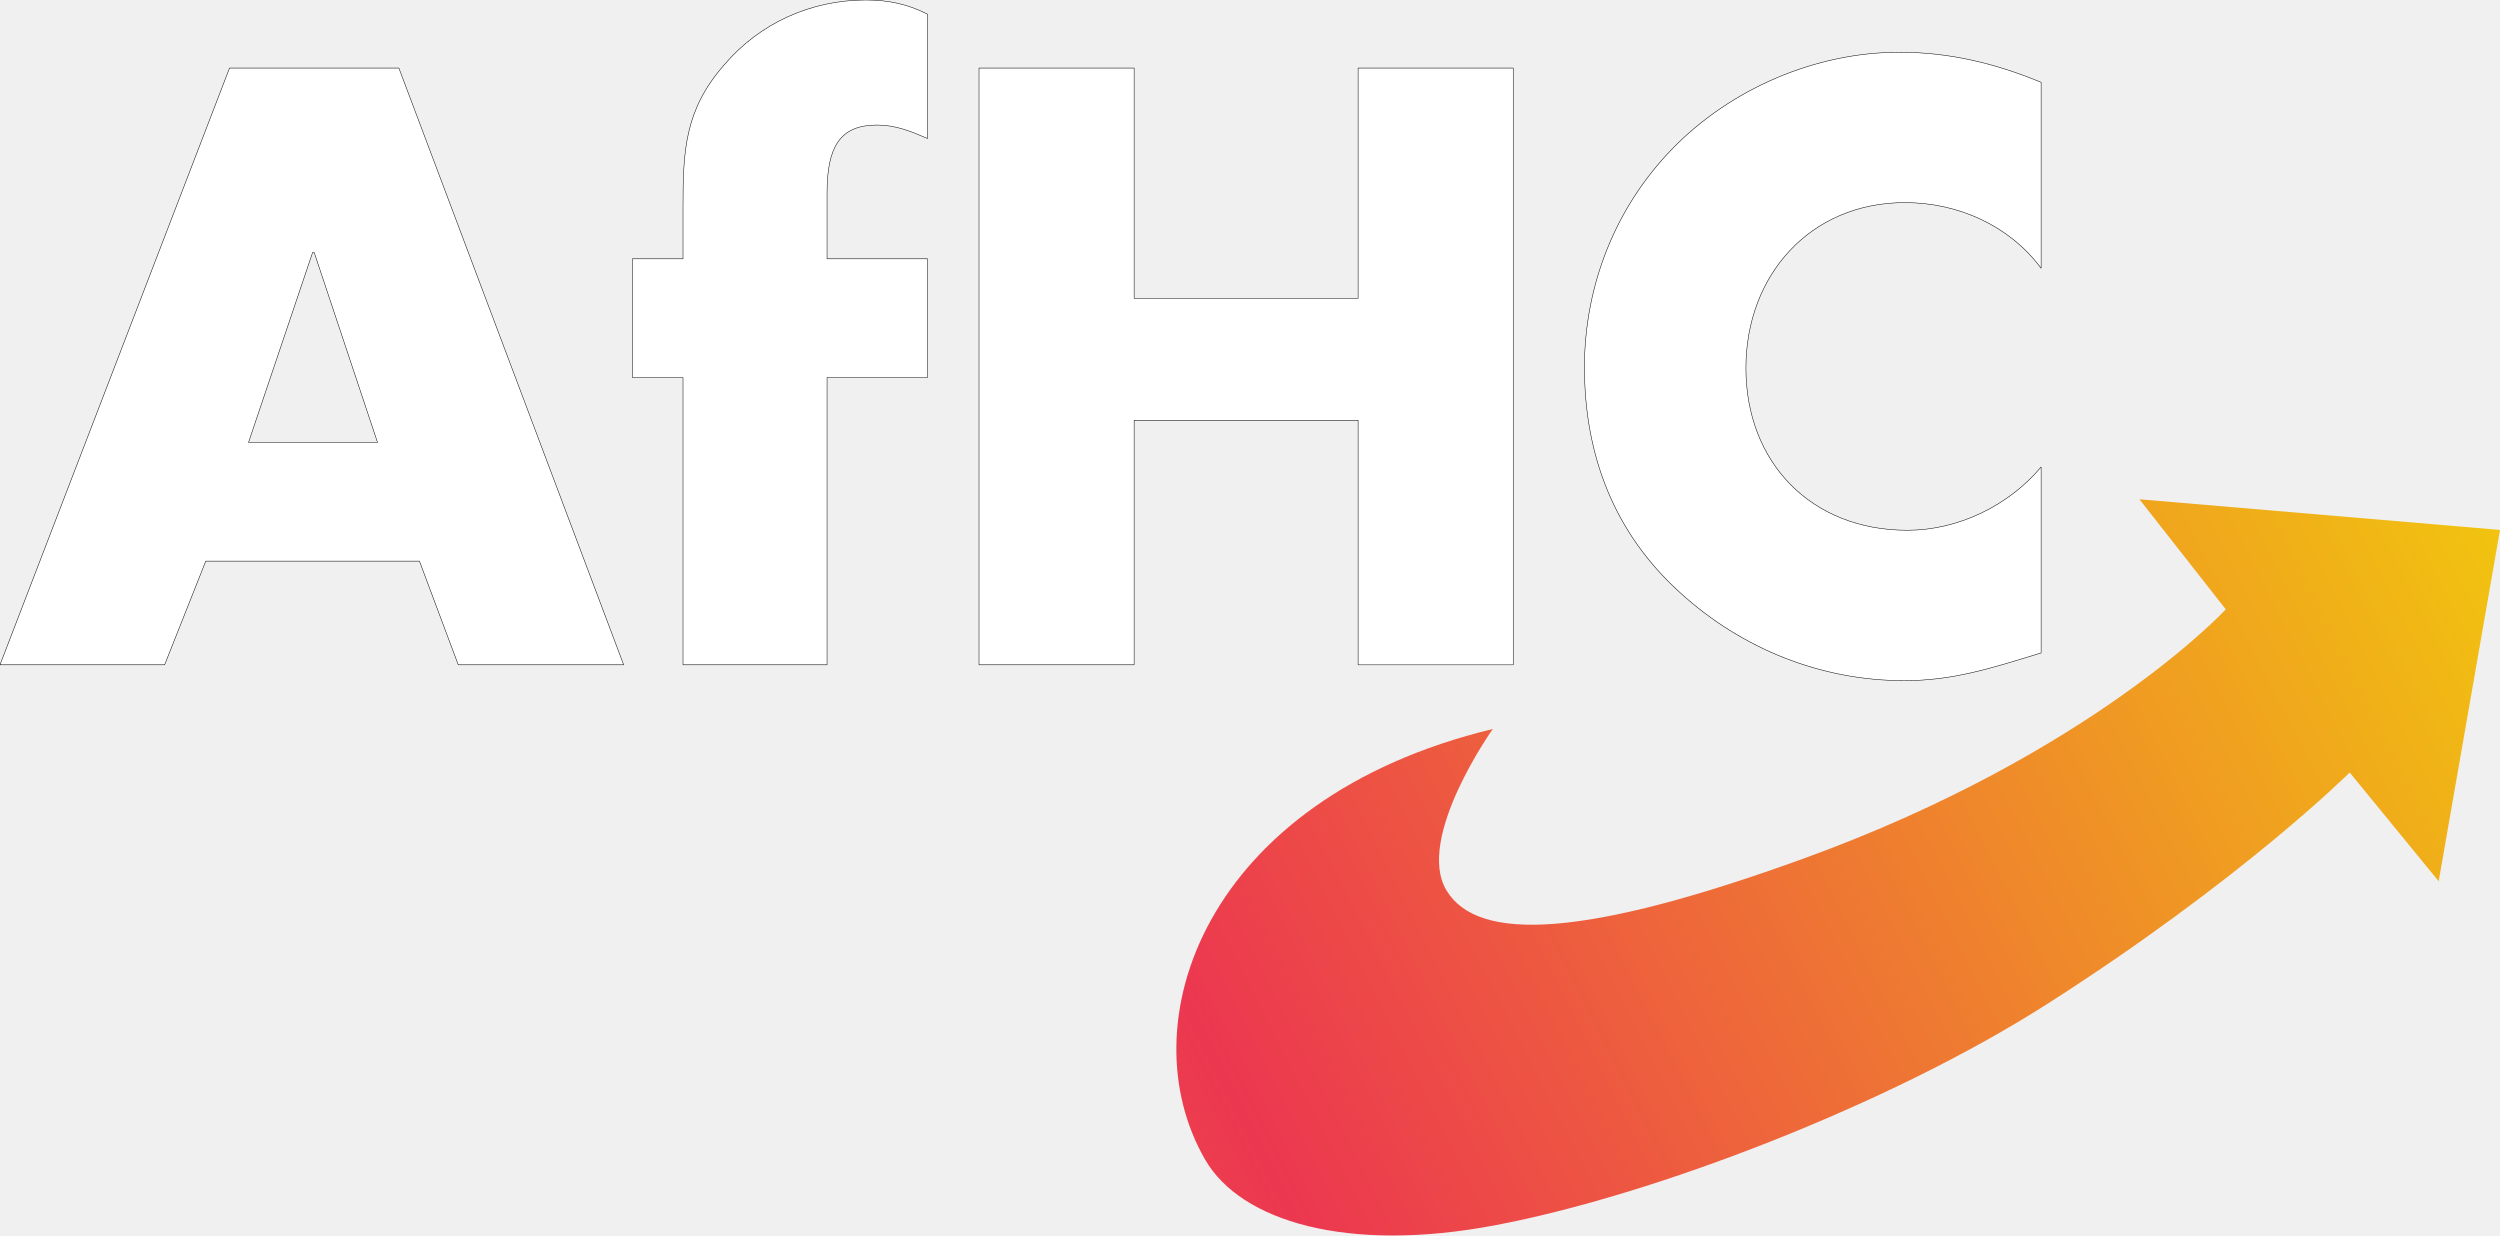
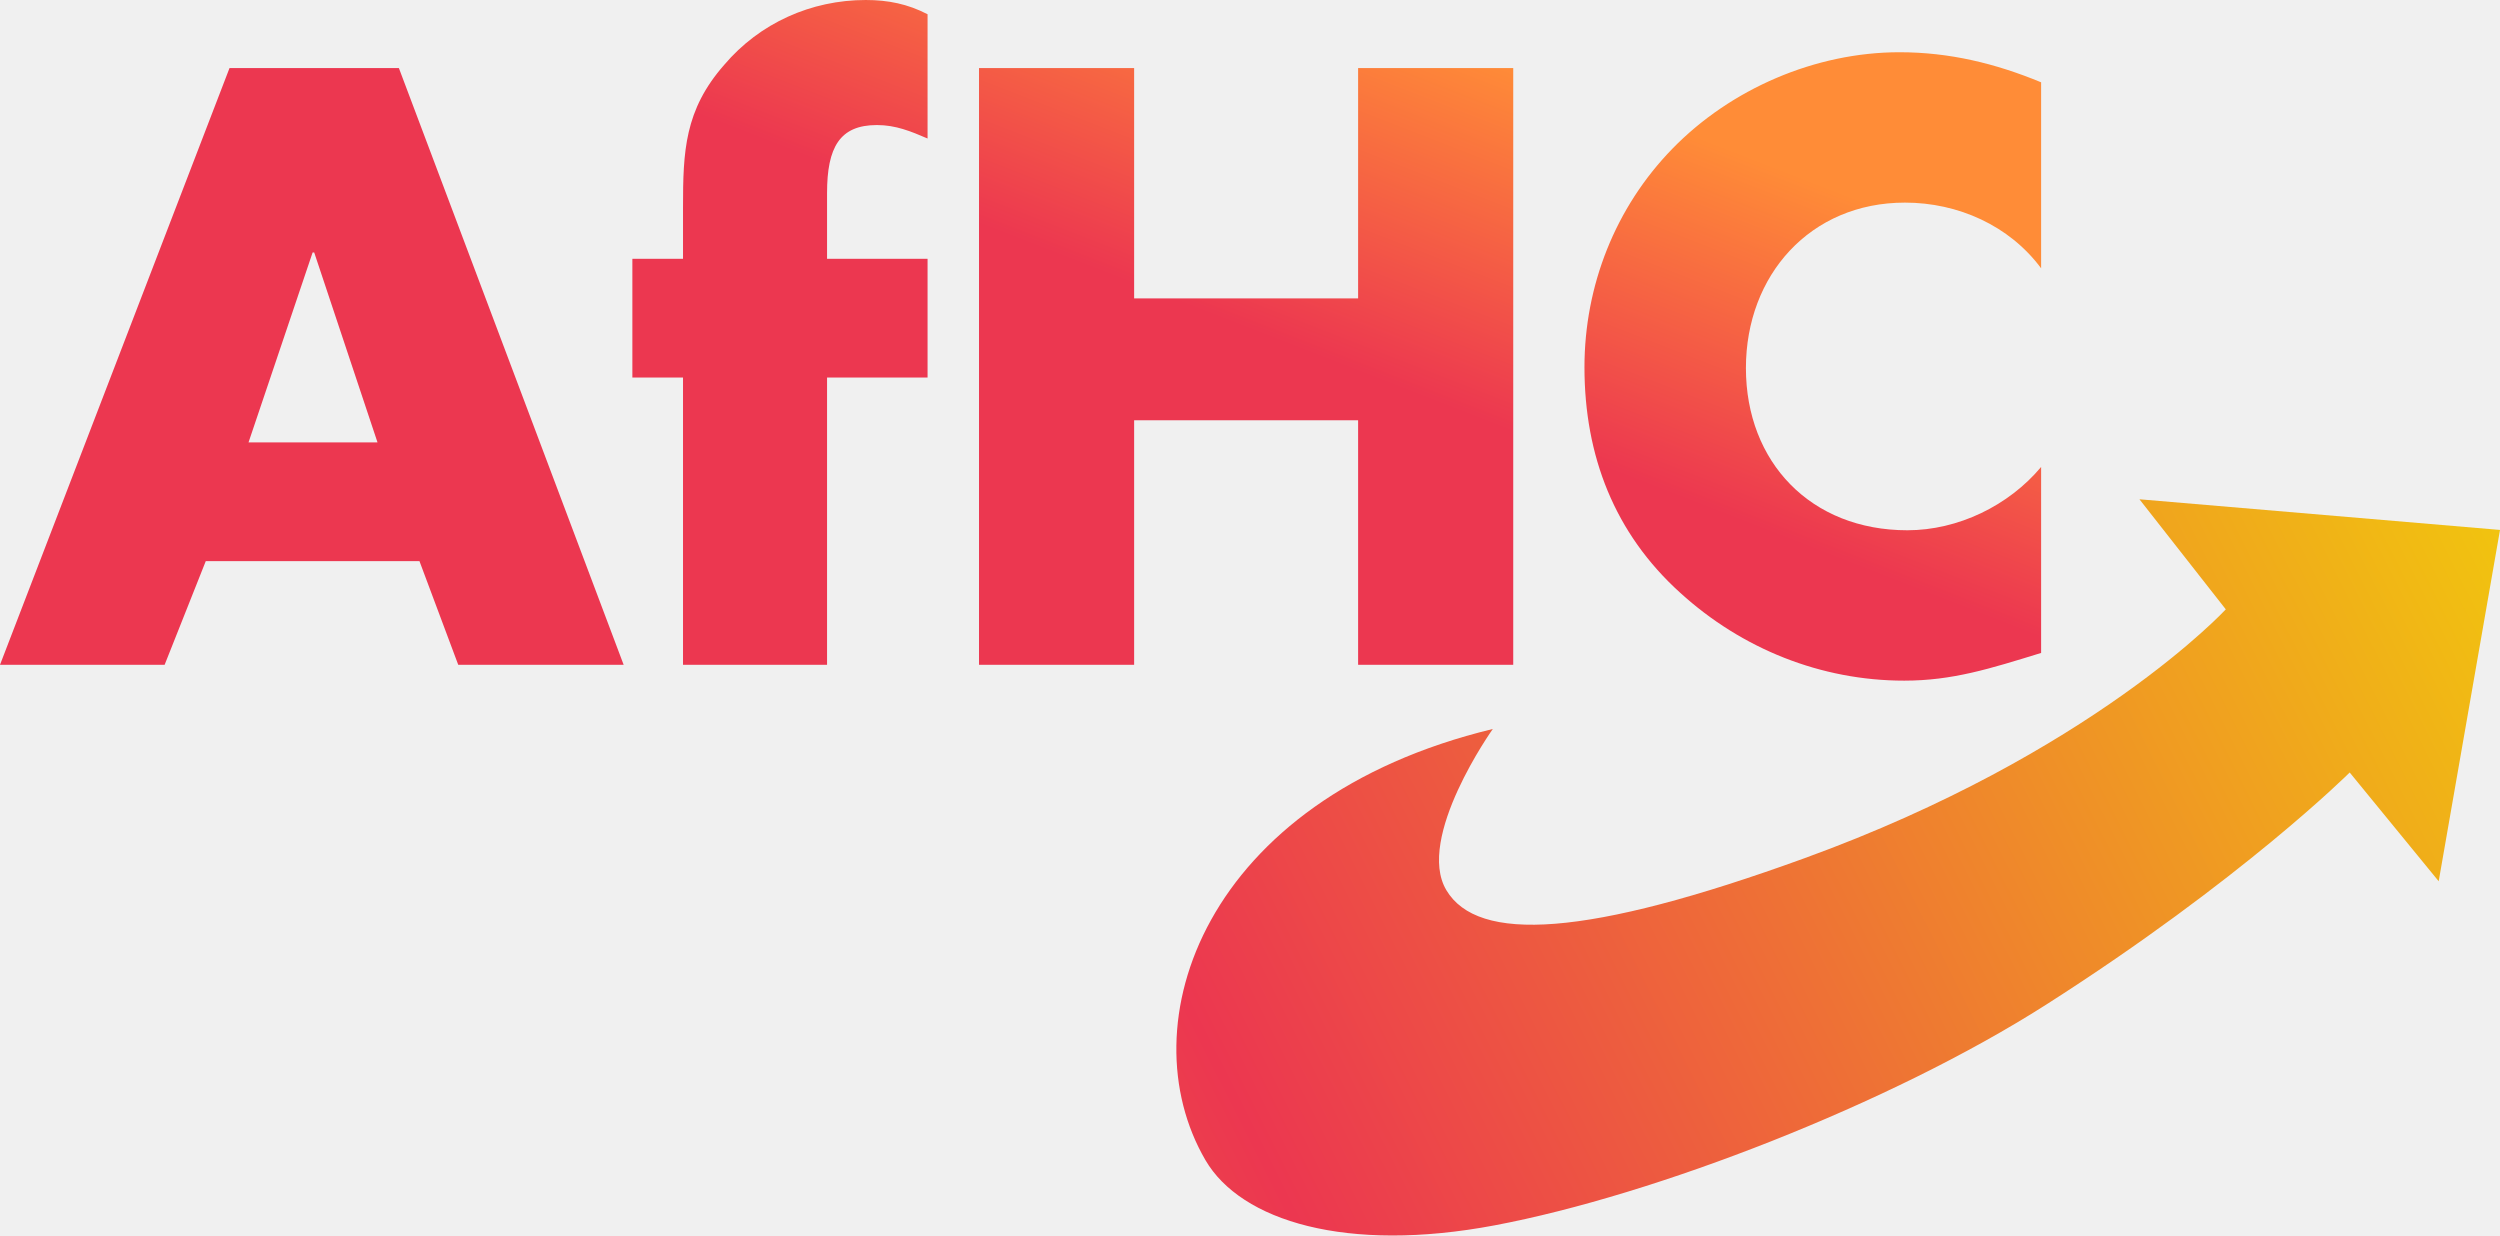
<svg xmlns="http://www.w3.org/2000/svg" xmlns:xlink="http://www.w3.org/1999/xlink" width="505.408" height="249.773" version="1.1" viewBox="0 0 473.827 234.158" id="svg6">
  <defs id="defs3">
    <linearGradient id="linearGradient12">
      <stop style="stop-color:#f1c40f;stop-opacity:1;" offset="0" id="stop12" />
      <stop style="stop-color:#ec3750;stop-opacity:1;" offset="1" id="stop13" />
+     </linearGradient>
+     <linearGradient id="linearGradient9">
+       <stop style="stop-color:#ec3750;stop-opacity:1;" offset="0" id="stop10" />
+       <stop style="stop-color:#ff8c37;stop-opacity:1;" offset="1" id="stop11" />
    </linearGradient>
    <linearGradient id="swatch9">
      <stop style="stop-color:#000000;stop-opacity:1;" offset="0" id="stop9" />
    </linearGradient>
    <linearGradient id="linearGradient9707" x2="1" gradientTransform="matrix(114.1,114.1,114.1,-114.1,984.25,66.686)" gradientUnits="userSpaceOnUse">
      <stop stop-color="#0066a5" offset="0" id="stop1" />
      <stop stop-color="#0066a5" offset="0.001" id="stop2" style="stop-color:#ec3750;stop-opacity:1;" />
      <stop stop-color="#00a2de" offset="1" id="stop3" style="stop-color:#ff8c37;stop-opacity:1;" />
    </linearGradient>
+     <linearGradient xlink:href="#linearGradient9" id="linearGradient11" x1="292.169" y1="84.089" x2="315.795" y2="23.483" gradientUnits="userSpaceOnUse" />
    <linearGradient xlink:href="#linearGradient12" id="linearGradient13" x1="1376.053" y1="104.09" x2="1499.411" y2="159.012" gradientUnits="userSpaceOnUse" spreadMethod="reflect" />
    <linearGradient xlink:href="#linearGradient12" id="linearGradient14" gradientUnits="userSpaceOnUse" x1="1505.032" y1="168.035" x2="1378.051" y2="104.118" spreadMethod="reflect" />
  </defs>
-   <g transform="matrix(1.25,0,0,-1.25,-1211.898,474.4805)" id="g6" style="stroke-width:0.1;stroke-dasharray:none">
-     <g transform="matrix(1.4863,0,0,1.4863,-888.67,52.546)" id="g5" style="mix-blend-mode:normal;fill:url(#linearGradient13);fill-rule:nonzero;stroke-width:0.067;stroke-dasharray:none">
-       <path d="m 1402.5,145.67 c 0,0 -7.916,-11.129 -4.737,-16.447 3.211,-5.375 14.237,-4.838 36.543,3.267 29.398,10.682 42.968,25.384 42.968,25.384 l -8.809,11.23 36.783,-3.127 -6.255,-35.84 -9.078,11.095 c 0,0 -10.961,-10.928 -30.998,-23.703 -15.866,-10.115 -39.882,-19.41 -56.216,-22.492 -15.109,-2.854 -25.896,0.434 -29.52,6.655 -8.04,13.812 -0.201,36.849 29.319,43.978" fill="#d7162f" id="path3" style="fill:url(#linearGradient14);fill-opacity:1;fill-rule:nonzero;stroke-width:0.067;stroke-dasharray:none" />
+   <g transform="matrix(1.25,0,0,-1.25,-1211.898,474.4805)" id="g6" style="stroke-width:1;stroke-dasharray:none">
+     <g transform="matrix(1.4863,0,0,1.4863,-888.67,52.546)" id="g5" style="mix-blend-mode:normal;fill:url(#linearGradient13);fill-rule:nonzero;stroke-width:0.673;stroke-dasharray:none">
+       <path d="m 1402.5,145.67 c 0,0 -7.916,-11.129 -4.737,-16.447 3.211,-5.375 14.237,-4.838 36.543,3.267 29.398,10.682 42.968,25.384 42.968,25.384 l -8.809,11.23 36.783,-3.127 -6.255,-35.84 -9.078,11.095 c 0,0 -10.961,-10.928 -30.998,-23.703 -15.866,-10.115 -39.882,-19.41 -56.216,-22.492 -15.109,-2.854 -25.896,0.434 -29.52,6.655 -8.04,13.812 -0.201,36.849 29.319,43.978" fill="#d7162f" id="path3" style="fill:url(#linearGradient14);fill-opacity:1;fill-rule:nonzero;stroke-width:0.673;stroke-dasharray:none" />
    </g>
  </g>
-   <path style="font-weight:bold;font-size:150.002px;font-family:Futura;-inkscape-font-specification:'Futura Bold';fill:#ffffff;stroke:#ffffff;stroke-width:0;stroke-linejoin:bevel;paint-order:markers fill stroke;opacity:1;fill-opacity:1" d="m 79.501,106.348 7.35,19.65 H 118.202 L 75.601,12.897 H 43.501 L -4.3496132e-5,125.998 H 31.2 l 7.8,-19.65 z M 71.551,83.848 H 47.101 l 12.15,-36 h 0.3 z m 85.201,-12.3 h 19.05 v -22.5 H 156.752 V 36.597 c 0,-8.7 2.4,-12.9 9.45,-12.9 3.6,0 6.45,1.2 9.6,2.55 V 2.697 c -3.75,-1.95 -7.5,-2.7 -11.7,-2.7 -10.35,0 -20.1,4.35 -26.85,12.3 -7.5,8.55 -7.8,16.35 -7.8,27 v 9.75 h -9.6 v 22.5 h 9.6 v 54.451 h 27.3 z m 58.201,-15 V 12.897 h -29.4 V 125.998 h 29.4 V 79.648 h 42.451 v 46.351 h 29.4 V 12.897 h -29.4 v 43.651 z m 171.902,-40.951 c -8.7,-3.6 -17.4,-5.7 -26.85,-5.7 -15.9,0 -31.95,6.9 -43.051,18.3 -10.8,11.1 -16.65,25.95 -16.65,41.401 0,16.8 5.7,31.5 18.15,42.751 11.7,10.65 26.7,16.65 42.451,16.65 9.15,0 16.2,-2.25 25.95,-5.25 V 88.498 c -6.15,7.35 -15.75,12 -25.35,12 -18.3,0 -30.6,-12.9 -30.6,-30.75 0,-17.55 12.15,-31.35 30.15,-31.35 10.05,0 19.8,4.35 25.8,12.45 z" id="text1" aria-label="AfHC" />
-   <path style="font-weight:bold;font-size:150.002px;font-family:Futura;-inkscape-font-specification:'Futura Bold';fill:#ffffff;stroke:#000000;stroke-width:0.094;stroke-linejoin:bevel;paint-order:markers fill stroke;opacity:1;fill-opacity:1;stroke-opacity:1;stroke-dasharray:none" d="m 79.501,106.348 7.35,19.65 H 118.202 L 75.601,12.897 H 43.501 L -4.3496132e-5,125.998 H 31.2 l 7.8,-19.65 z M 71.551,83.848 H 47.101 l 12.15,-36 h 0.3 z m 85.201,-12.3 h 19.05 v -22.5 H 156.752 V 36.597 c 0,-8.7 2.4,-12.9 9.45,-12.9 3.6,0 6.45,1.2 9.6,2.55 V 2.697 c -3.75,-1.95 -7.5,-2.7 -11.7,-2.7 -10.35,0 -20.1,4.35 -26.85,12.3 -7.5,8.55 -7.8,16.35 -7.8,27 v 9.75 h -9.6 v 22.5 h 9.6 v 54.451 h 27.3 z m 58.201,-15 V 12.897 h -29.4 V 125.998 h 29.4 V 79.648 h 42.451 v 46.351 h 29.4 V 12.897 h -29.4 v 43.651 z m 171.902,-40.951 c -8.7,-3.6 -17.4,-5.7 -26.85,-5.7 -15.9,0 -31.95,6.9 -43.051,18.3 -10.8,11.1 -16.65,25.95 -16.65,41.401 0,16.8 5.7,31.5 18.15,42.751 11.7,10.65 26.7,16.65 42.451,16.65 9.15,0 16.2,-2.25 25.95,-5.25 V 88.498 c -6.15,7.35 -15.75,12 -25.35,12 -18.3,0 -30.6,-12.9 -30.6,-30.75 0,-17.55 12.15,-31.35 30.15,-31.35 10.05,0 19.8,4.35 25.8,12.45 z" id="path1" aria-label="AfHC" />
+   <path style="font-weight:bold;font-size:150.002px;font-family:Futura;-inkscape-font-specification:'Futura Bold';fill:url(#linearGradient11);stroke:#ffffff;stroke-width:0;stroke-linejoin:bevel;paint-order:markers fill stroke;opacity:1;fill-opacity:1" d="m 79.501,106.348 7.35,19.65 H 118.202 L 75.601,12.897 H 43.501 L -4.3496132e-5,125.998 H 31.2 l 7.8,-19.65 z M 71.551,83.848 H 47.101 l 12.15,-36 h 0.3 z m 85.201,-12.3 h 19.05 v -22.5 H 156.752 V 36.597 c 0,-8.7 2.4,-12.9 9.45,-12.9 3.6,0 6.45,1.2 9.6,2.55 V 2.697 c -3.75,-1.95 -7.5,-2.7 -11.7,-2.7 -10.35,0 -20.1,4.35 -26.85,12.3 -7.5,8.55 -7.8,16.35 -7.8,27 v 9.75 h -9.6 v 22.5 h 9.6 v 54.451 h 27.3 z m 58.201,-15 V 12.897 h -29.4 V 125.998 h 29.4 V 79.648 h 42.451 v 46.351 h 29.4 V 12.897 h -29.4 v 43.651 z m 171.902,-40.951 c -8.7,-3.6 -17.4,-5.7 -26.85,-5.7 -15.9,0 -31.95,6.9 -43.051,18.3 -10.8,11.1 -16.65,25.95 -16.65,41.401 0,16.8 5.7,31.5 18.15,42.751 11.7,10.65 26.7,16.65 42.451,16.65 9.15,0 16.2,-2.25 25.95,-5.25 V 88.498 c -6.15,7.35 -15.75,12 -25.35,12 -18.3,0 -30.6,-12.9 -30.6,-30.75 0,-17.55 12.15,-31.35 30.15,-31.35 10.05,0 19.8,4.35 25.8,12.45 z" id="text1" aria-label="AfHC" />
</svg>
